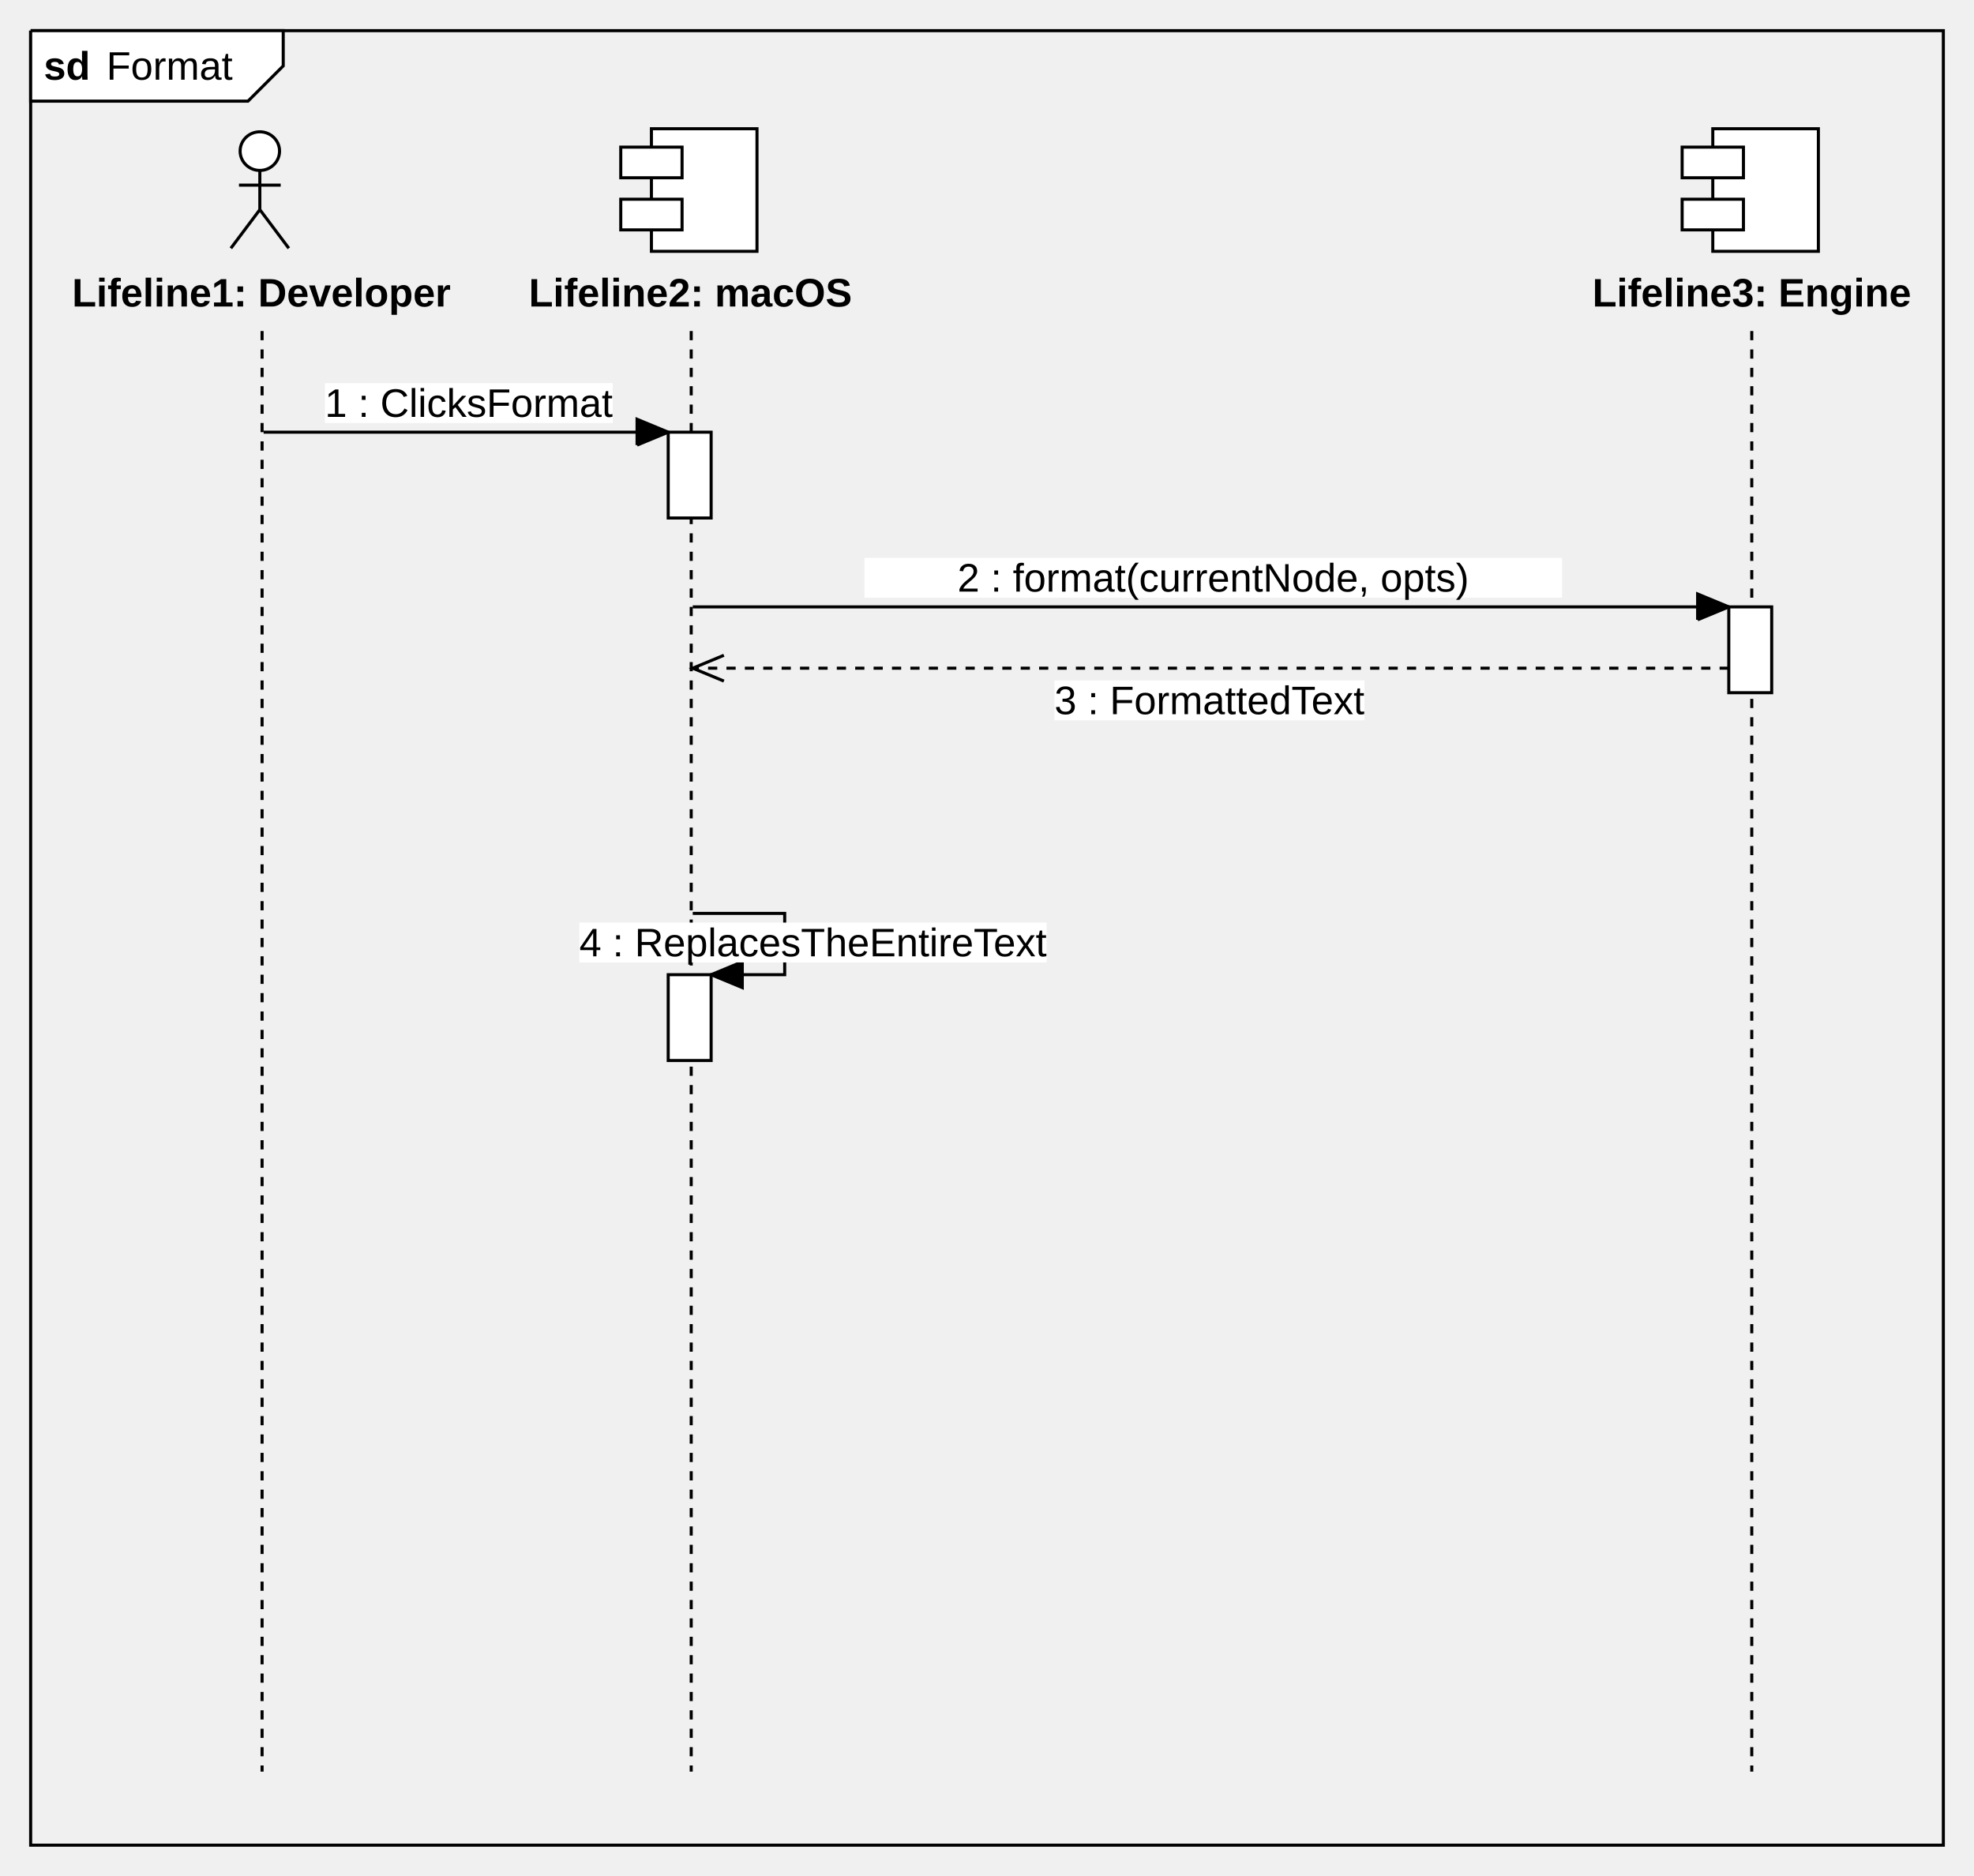
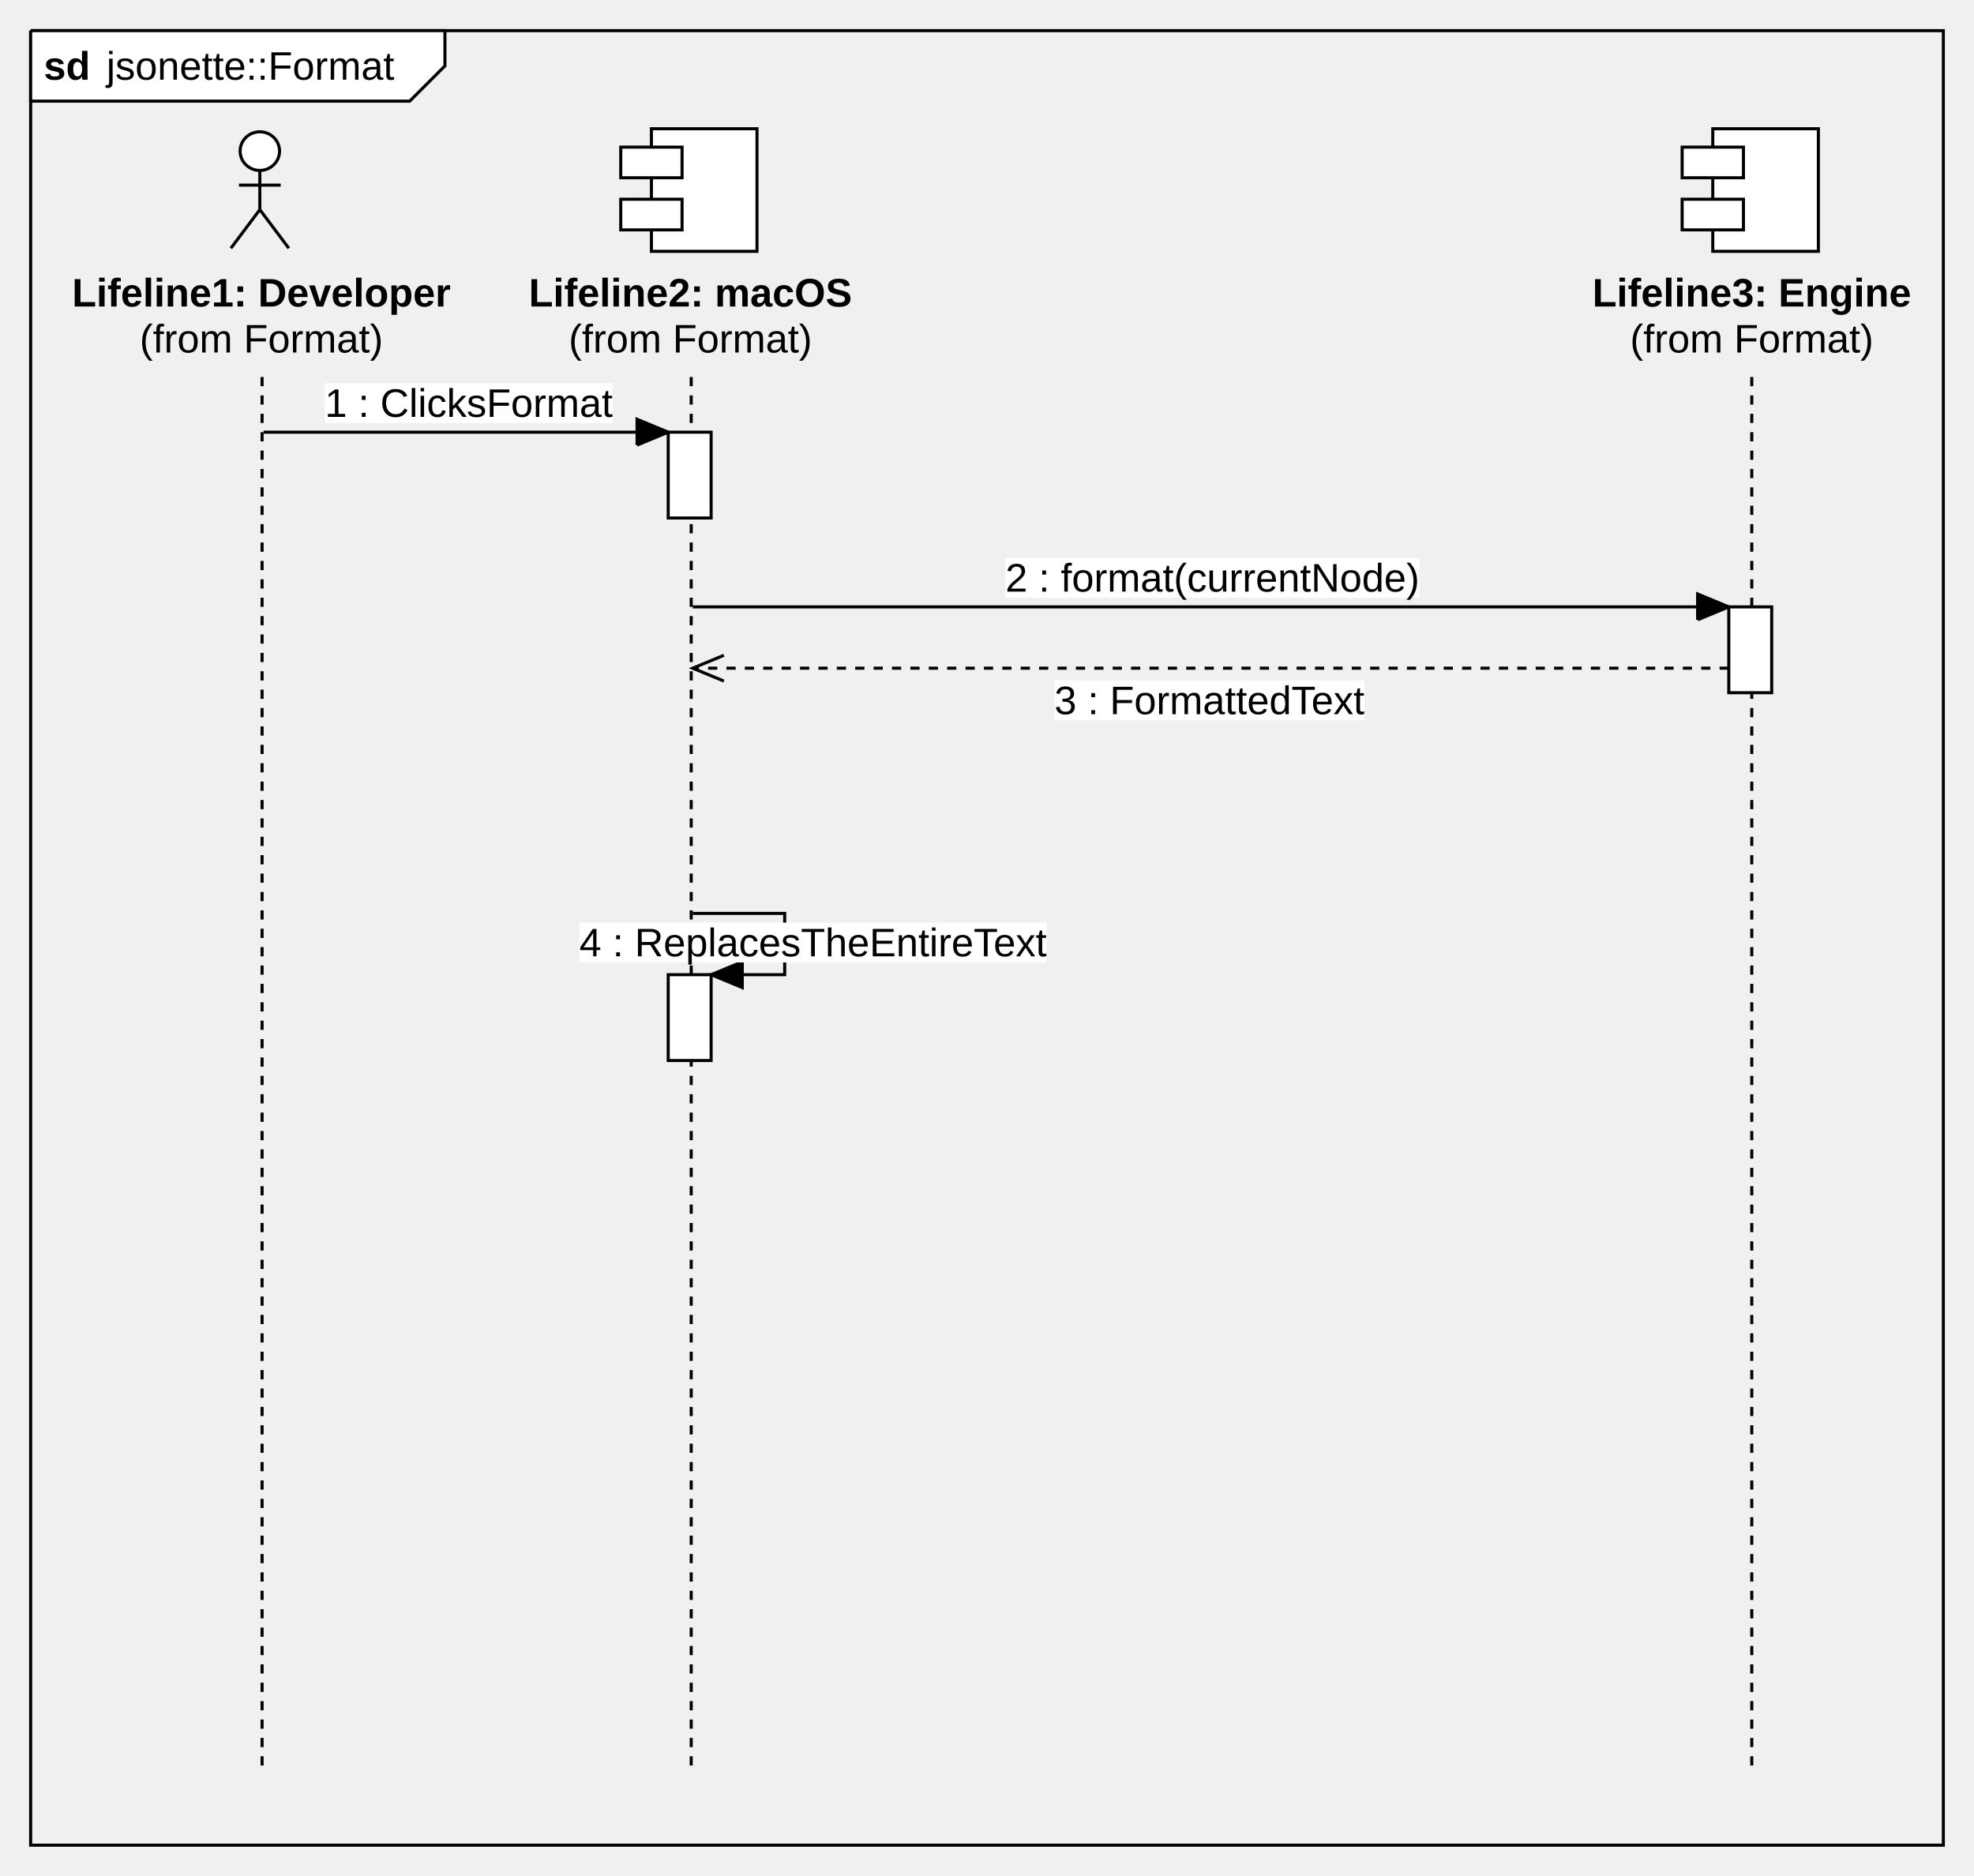
<svg xmlns="http://www.w3.org/2000/svg" version="1.1" width="644" height="612">
  <defs />
  <g>
    <g>
      <path fill="none" stroke="#000000" paint-order="fill stroke markers" d=" M 10 10 L 634 10 L 634 602 L 10 602 L 10 10" stroke-miterlimit="10" stroke-dasharray="" />
    </g>
    <g>
-       <path fill="#ffffff" stroke="none" paint-order="stroke fill markers" d=" M 10 10 L 10 33 L 80.901 33 L 92.401 21.5 L 92.401 10 L 10 10" />
-     </g>
-     <g>
-       <path fill="none" stroke="#000000" paint-order="fill stroke markers" d=" M 10 10 L 10 33 L 80.901 33 L 92.401 21.5 L 92.401 10 L 10 10 L 10 10" stroke-miterlimit="10" stroke-dasharray="" />
-     </g>
-     <g>
-       <g>
-         <path fill="none" stroke="none" />
-         <text fill="#000000" stroke="none" font-family="Arial" font-size="13px" font-style="normal" font-weight="normal" text-decoration="undefined" x="53.315" y="19.5" text-anchor="middle" dominant-baseline="central" transform="matrix(1 0 0 1 2 2)">Format</text>
+       <path fill="#ffffff" stroke="none" paint-order="stroke fill markers" d=" M 10 10 L 10 33 L 133.656 33 L 145.156 21.5 L 145.156 10 L 10 10" />
+     </g>
+     <g>
+       <path fill="none" stroke="#000000" paint-order="fill stroke markers" d=" M 10 10 L 10 33 L 133.656 33 L 145.156 21.5 L 145.156 10 L 10 10 L 10 10" stroke-miterlimit="10" stroke-dasharray="" />
+     </g>
+     <g>
+       <g>
+         <path fill="none" stroke="none" />
+         <text fill="#000000" stroke="none" font-family="Arial" font-size="13px" font-style="normal" font-weight="normal" text-decoration="undefined" x="79.693" y="19.5" text-anchor="middle" dominant-baseline="central" transform="matrix(1 0 0 1 2 2)">jsonette::Format</text>
      </g>
    </g>
    <g>
      <g>
        <path fill="none" stroke="none" />
        <text fill="#000000" stroke="none" font-family="Arial" font-size="13px" font-style="normal" font-weight="bold" text-decoration="undefined" x="19.865" y="19.5" text-anchor="middle" dominant-baseline="central" transform="matrix(1 0 0 1 2 2)">sd</text>
      </g>
    </g>
    <g>
      <path fill="#ffffff" stroke="none" paint-order="stroke fill markers" d=" M 78.34 49.3 C 78.34 45.821 81.218 43 84.769 43 C 88.32 43 91.198 45.821 91.198 49.3 C 91.198 52.779 88.32 55.6 84.769 55.6 C 81.218 55.6 78.34 52.779 78.34 49.3 Z" />
    </g>
    <g>
      <path fill="none" stroke="#000000" paint-order="fill stroke markers" d=" M 78.34 49.3 C 78.34 45.821 81.218 43 84.769 43 C 88.32 43 91.198 45.821 91.198 49.3 C 91.198 52.779 88.32 55.6 84.769 55.6 C 81.218 55.6 78.34 52.779 78.34 49.3 Z" stroke-miterlimit="10" stroke-dasharray="" />
    </g>
    <g>
      <path fill="none" stroke="#000000" paint-order="fill stroke markers" d=" M 84.769 55.6 L 84.769 68.4" stroke-miterlimit="10" stroke-dasharray="" />
    </g>
    <g>
      <path fill="none" stroke="#000000" paint-order="fill stroke markers" d=" M 77.962 60.4 L 91.576 60.4" stroke-miterlimit="10" stroke-dasharray="" />
    </g>
    <g>
      <path fill="none" stroke="#000000" paint-order="fill stroke markers" d=" M 84.769 68.4 L 75.314 81" stroke-miterlimit="10" stroke-dasharray="" />
    </g>
    <g>
      <path fill="none" stroke="#000000" paint-order="fill stroke markers" d=" M 84.769 68.4 L 94.224 81" stroke-miterlimit="10" stroke-dasharray="" />
    </g>
    <g>
      <g>
        <path fill="none" stroke="none" />
        <text fill="#000000" stroke="none" font-family="Arial" font-size="13px" font-style="normal" font-weight="bold" text-decoration="undefined" x="83.269" y="93.5" text-anchor="middle" dominant-baseline="central" transform="matrix(1 0 0 1 2 2)">Lifeline1: Developer</text>
      </g>
    </g>
    <g>
-       <path fill="none" stroke="#000000" paint-order="fill stroke markers" d=" M 85.5 108 L 85.5 578" stroke-miterlimit="10" stroke-dasharray="3" />
+       <g>
+         <path fill="none" stroke="none" />
+         <text fill="#000000" stroke="none" font-family="Arial" font-size="13px" font-style="normal" font-weight="normal" text-decoration="undefined" x="83.269" y="108.5" text-anchor="middle" dominant-baseline="central" transform="matrix(1 0 0 1 2 2)">(from Format)</text>
+       </g>
+     </g>
+     <g>
+       <path fill="none" stroke="#000000" paint-order="fill stroke markers" d=" M 85.5 123 L 85.5 578" stroke-miterlimit="10" stroke-dasharray="3" />
    </g>
    <g>
      <rect fill="#ffffff" stroke="none" x="210.517" y="40" width="34.444" height="40" transform="matrix(1 0 0 1 2 2)" />
    </g>
    <g>
      <path fill="none" stroke="#000000" paint-order="fill stroke markers" d=" M 212.517 42 L 246.962 42 L 246.962 82 L 212.517 82 L 212.517 42 Z Z" stroke-miterlimit="10" stroke-dasharray="" />
    </g>
    <g>
      <rect fill="#ffffff" stroke="none" x="200.517" y="46" width="20" height="10" transform="matrix(1 0 0 1 2 2)" />
    </g>
    <g>
      <path fill="none" stroke="#000000" paint-order="fill stroke markers" d=" M 202.517 48 L 222.517 48 L 222.517 58 L 202.517 58 L 202.517 48 Z Z" stroke-miterlimit="10" stroke-dasharray="" />
    </g>
    <g>
      <rect fill="#ffffff" stroke="none" x="200.517" y="63" width="20" height="10" transform="matrix(1 0 0 1 2 2)" />
    </g>
    <g>
      <path fill="none" stroke="#000000" paint-order="fill stroke markers" d=" M 202.517 65 L 222.517 65 L 222.517 75 L 202.517 75 L 202.517 65 Z Z" stroke-miterlimit="10" stroke-dasharray="" />
    </g>
    <g>
      <g>
        <path fill="none" stroke="none" />
        <text fill="#000000" stroke="none" font-family="Arial" font-size="13px" font-style="normal" font-weight="bold" text-decoration="undefined" x="223.24" y="93.5" text-anchor="middle" dominant-baseline="central" transform="matrix(1 0 0 1 2 2)">Lifeline2: macOS</text>
      </g>
    </g>
    <g>
-       <path fill="none" stroke="#000000" paint-order="fill stroke markers" d=" M 225.5 108 L 225.5 578" stroke-miterlimit="10" stroke-dasharray="3" />
+       <g>
+         <path fill="none" stroke="none" />
+         <text fill="#000000" stroke="none" font-family="Arial" font-size="13px" font-style="normal" font-weight="normal" text-decoration="undefined" x="223.24" y="108.5" text-anchor="middle" dominant-baseline="central" transform="matrix(1 0 0 1 2 2)">(from Format)</text>
+       </g>
+     </g>
+     <g>
+       <path fill="none" stroke="#000000" paint-order="fill stroke markers" d=" M 225.5 123 L 225.5 578" stroke-miterlimit="10" stroke-dasharray="3" />
    </g>
    <g>
      <rect fill="#ffffff" stroke="none" x="556.784" y="40" width="34.444" height="40" transform="matrix(1 0 0 1 2 2)" />
    </g>
    <g>
      <path fill="none" stroke="#000000" paint-order="fill stroke markers" d=" M 558.784 42 L 593.229 42 L 593.229 82 L 558.784 82 L 558.784 42 Z Z" stroke-miterlimit="10" stroke-dasharray="" />
    </g>
    <g>
      <rect fill="#ffffff" stroke="none" x="546.784" y="46" width="20" height="10" transform="matrix(1 0 0 1 2 2)" />
    </g>
    <g>
      <path fill="none" stroke="#000000" paint-order="fill stroke markers" d=" M 548.784 48 L 568.784 48 L 568.784 58 L 548.784 58 L 548.784 48 Z Z" stroke-miterlimit="10" stroke-dasharray="" />
    </g>
    <g>
      <rect fill="#ffffff" stroke="none" x="546.784" y="63" width="20" height="10" transform="matrix(1 0 0 1 2 2)" />
    </g>
    <g>
      <path fill="none" stroke="#000000" paint-order="fill stroke markers" d=" M 548.784 65 L 568.784 65 L 568.784 75 L 548.784 75 L 548.784 65 Z Z" stroke-miterlimit="10" stroke-dasharray="" />
    </g>
    <g>
      <g>
        <path fill="none" stroke="none" />
        <text fill="#000000" stroke="none" font-family="Arial" font-size="13px" font-style="normal" font-weight="bold" text-decoration="undefined" x="569.506" y="93.5" text-anchor="middle" dominant-baseline="central" transform="matrix(1 0 0 1 2 2)">Lifeline3: Engine</text>
      </g>
    </g>
    <g>
-       <path fill="none" stroke="#000000" paint-order="fill stroke markers" d=" M 571.5 108 L 571.5 578" stroke-miterlimit="10" stroke-dasharray="3" />
+       <g>
+         <path fill="none" stroke="none" />
+         <text fill="#000000" stroke="none" font-family="Arial" font-size="13px" font-style="normal" font-weight="normal" text-decoration="undefined" x="569.506" y="108.5" text-anchor="middle" dominant-baseline="central" transform="matrix(1 0 0 1 2 2)">(from Format)</text>
+       </g>
+     </g>
+     <g>
+       <path fill="none" stroke="#000000" paint-order="fill stroke markers" d=" M 571.5 123 L 571.5 578" stroke-miterlimit="10" stroke-dasharray="3" />
    </g>
    <g>
      <path fill="none" stroke="#000000" paint-order="fill stroke markers" d=" M 86 141 L 218 141" stroke-miterlimit="10" stroke-dasharray="" />
    </g>
    <g>
      <path fill="#000000" stroke="none" paint-order="stroke fill markers" d=" M 207.837 145.21 L 218 141 L 207.837 136.79" />
    </g>
    <g>
      <path fill="none" stroke="#000000" paint-order="fill stroke markers" d=" M 207.837 145.21 L 218 141 L 207.837 136.79 L 207.837 145.21" stroke-miterlimit="10" stroke-dasharray="" />
    </g>
    <g>
      <rect fill="#ffffff" stroke="none" x="104" y="123" width="93.901" height="13" transform="matrix(1 0 0 1 2 2)" />
    </g>
    <g>
      <g>
        <path fill="none" stroke="none" />
        <text fill="#000000" stroke="none" font-family="Arial" font-size="13px" font-style="normal" font-weight="normal" text-decoration="undefined" x="150.95" y="129.5" text-anchor="middle" dominant-baseline="central" transform="matrix(1 0 0 1 2 2)">1 : ClicksFormat</text>
      </g>
    </g>
    <g>
      <rect fill="#ffffff" stroke="none" x="216" y="139" width="14" height="28" transform="matrix(1 0 0 1 2 2)" />
    </g>
    <g>
      <path fill="none" stroke="#000000" paint-order="fill stroke markers" d=" M 218 141 L 232 141 L 232 169 L 218 169 L 218 141 Z Z" stroke-miterlimit="10" stroke-dasharray="" />
    </g>
    <g>
      <path fill="none" stroke="#000000" paint-order="fill stroke markers" d=" M 226 198 L 564 198" stroke-miterlimit="10" stroke-dasharray="" />
    </g>
    <g>
      <path fill="#000000" stroke="none" paint-order="stroke fill markers" d=" M 553.837 202.21 L 564 198 L 553.837 193.79" />
    </g>
    <g>
      <path fill="none" stroke="#000000" paint-order="fill stroke markers" d=" M 553.837 202.21 L 564 198 L 553.837 193.79 L 553.837 202.21" stroke-miterlimit="10" stroke-dasharray="" />
    </g>
    <g>
-       <rect fill="#ffffff" stroke="none" x="280" y="180" width="227.614" height="13" transform="matrix(1 0 0 1 2 2)" />
-     </g>
-     <g>
-       <g>
-         <path fill="none" stroke="none" />
-         <text fill="#000000" stroke="none" font-family="Arial" font-size="13px" font-style="normal" font-weight="normal" text-decoration="undefined" x="393.807" y="186.5" text-anchor="middle" dominant-baseline="central" transform="matrix(1 0 0 1 2 2)">2 : format(currentNode, opts)</text>
+       <rect fill="#ffffff" stroke="none" x="326" y="180" width="135.104" height="13" transform="matrix(1 0 0 1 2 2)" />
+     </g>
+     <g>
+       <g>
+         <path fill="none" stroke="none" />
+         <text fill="#000000" stroke="none" font-family="Arial" font-size="13px" font-style="normal" font-weight="normal" text-decoration="undefined" x="393.552" y="186.5" text-anchor="middle" dominant-baseline="central" transform="matrix(1 0 0 1 2 2)">2 : format(currentNode)</text>
      </g>
    </g>
    <g>
      <rect fill="#ffffff" stroke="none" x="562" y="196" width="14" height="28" transform="matrix(1 0 0 1 2 2)" />
    </g>
    <g>
      <path fill="none" stroke="#000000" paint-order="fill stroke markers" d=" M 564 198 L 578 198 L 578 226 L 564 226 L 564 198 Z Z" stroke-miterlimit="10" stroke-dasharray="" />
    </g>
    <g>
      <path fill="none" stroke="#000000" paint-order="fill stroke markers" d=" M 564 218 L 226 218" stroke-miterlimit="10" stroke-dasharray="3" />
    </g>
    <g>
      <path fill="none" stroke="#000000" paint-order="fill stroke markers" d=" M 236.163 213.79 L 226 218 L 236.163 222.21" stroke-miterlimit="10" stroke-dasharray="" />
    </g>
    <g>
      <rect fill="#ffffff" stroke="none" x="342" y="220" width="101.15" height="13" transform="matrix(1 0 0 1 2 2)" />
    </g>
    <g>
      <g>
        <path fill="none" stroke="none" />
        <text fill="#000000" stroke="none" font-family="Arial" font-size="13px" font-style="normal" font-weight="normal" text-decoration="undefined" x="392.575" y="226.5" text-anchor="middle" dominant-baseline="central" transform="matrix(1 0 0 1 2 2)">3 : FormattedText</text>
      </g>
    </g>
    <g>
      <path fill="none" stroke="#000000" paint-order="fill stroke markers" d=" M 226 298 L 256 298 L 256 318 L 232 318" stroke-miterlimit="10" stroke-dasharray="" />
    </g>
    <g>
      <path fill="#000000" stroke="none" paint-order="stroke fill markers" d=" M 242.163 313.79 L 232 318 L 242.163 322.21" />
    </g>
    <g>
      <path fill="none" stroke="#000000" paint-order="fill stroke markers" d=" M 242.163 313.79 L 232 318 L 242.163 322.21 L 242.163 313.79" stroke-miterlimit="10" stroke-dasharray="" />
    </g>
    <g>
      <rect fill="#ffffff" stroke="none" x="187" y="299" width="152.464" height="13" transform="matrix(1 0 0 1 2 2)" />
    </g>
    <g>
      <g>
        <path fill="none" stroke="none" />
        <text fill="#000000" stroke="none" font-family="Arial" font-size="13px" font-style="normal" font-weight="normal" text-decoration="undefined" x="263.232" y="305.5" text-anchor="middle" dominant-baseline="central" transform="matrix(1 0 0 1 2 2)">4 : ReplacesTheEntireText</text>
      </g>
    </g>
    <g>
      <rect fill="#ffffff" stroke="none" x="216" y="316" width="14" height="28" transform="matrix(1 0 0 1 2 2)" />
    </g>
    <g>
      <path fill="none" stroke="#000000" paint-order="fill stroke markers" d=" M 218 318 L 232 318 L 232 346 L 218 346 L 218 318 Z Z" stroke-miterlimit="10" stroke-dasharray="" />
    </g>
  </g>
</svg>
